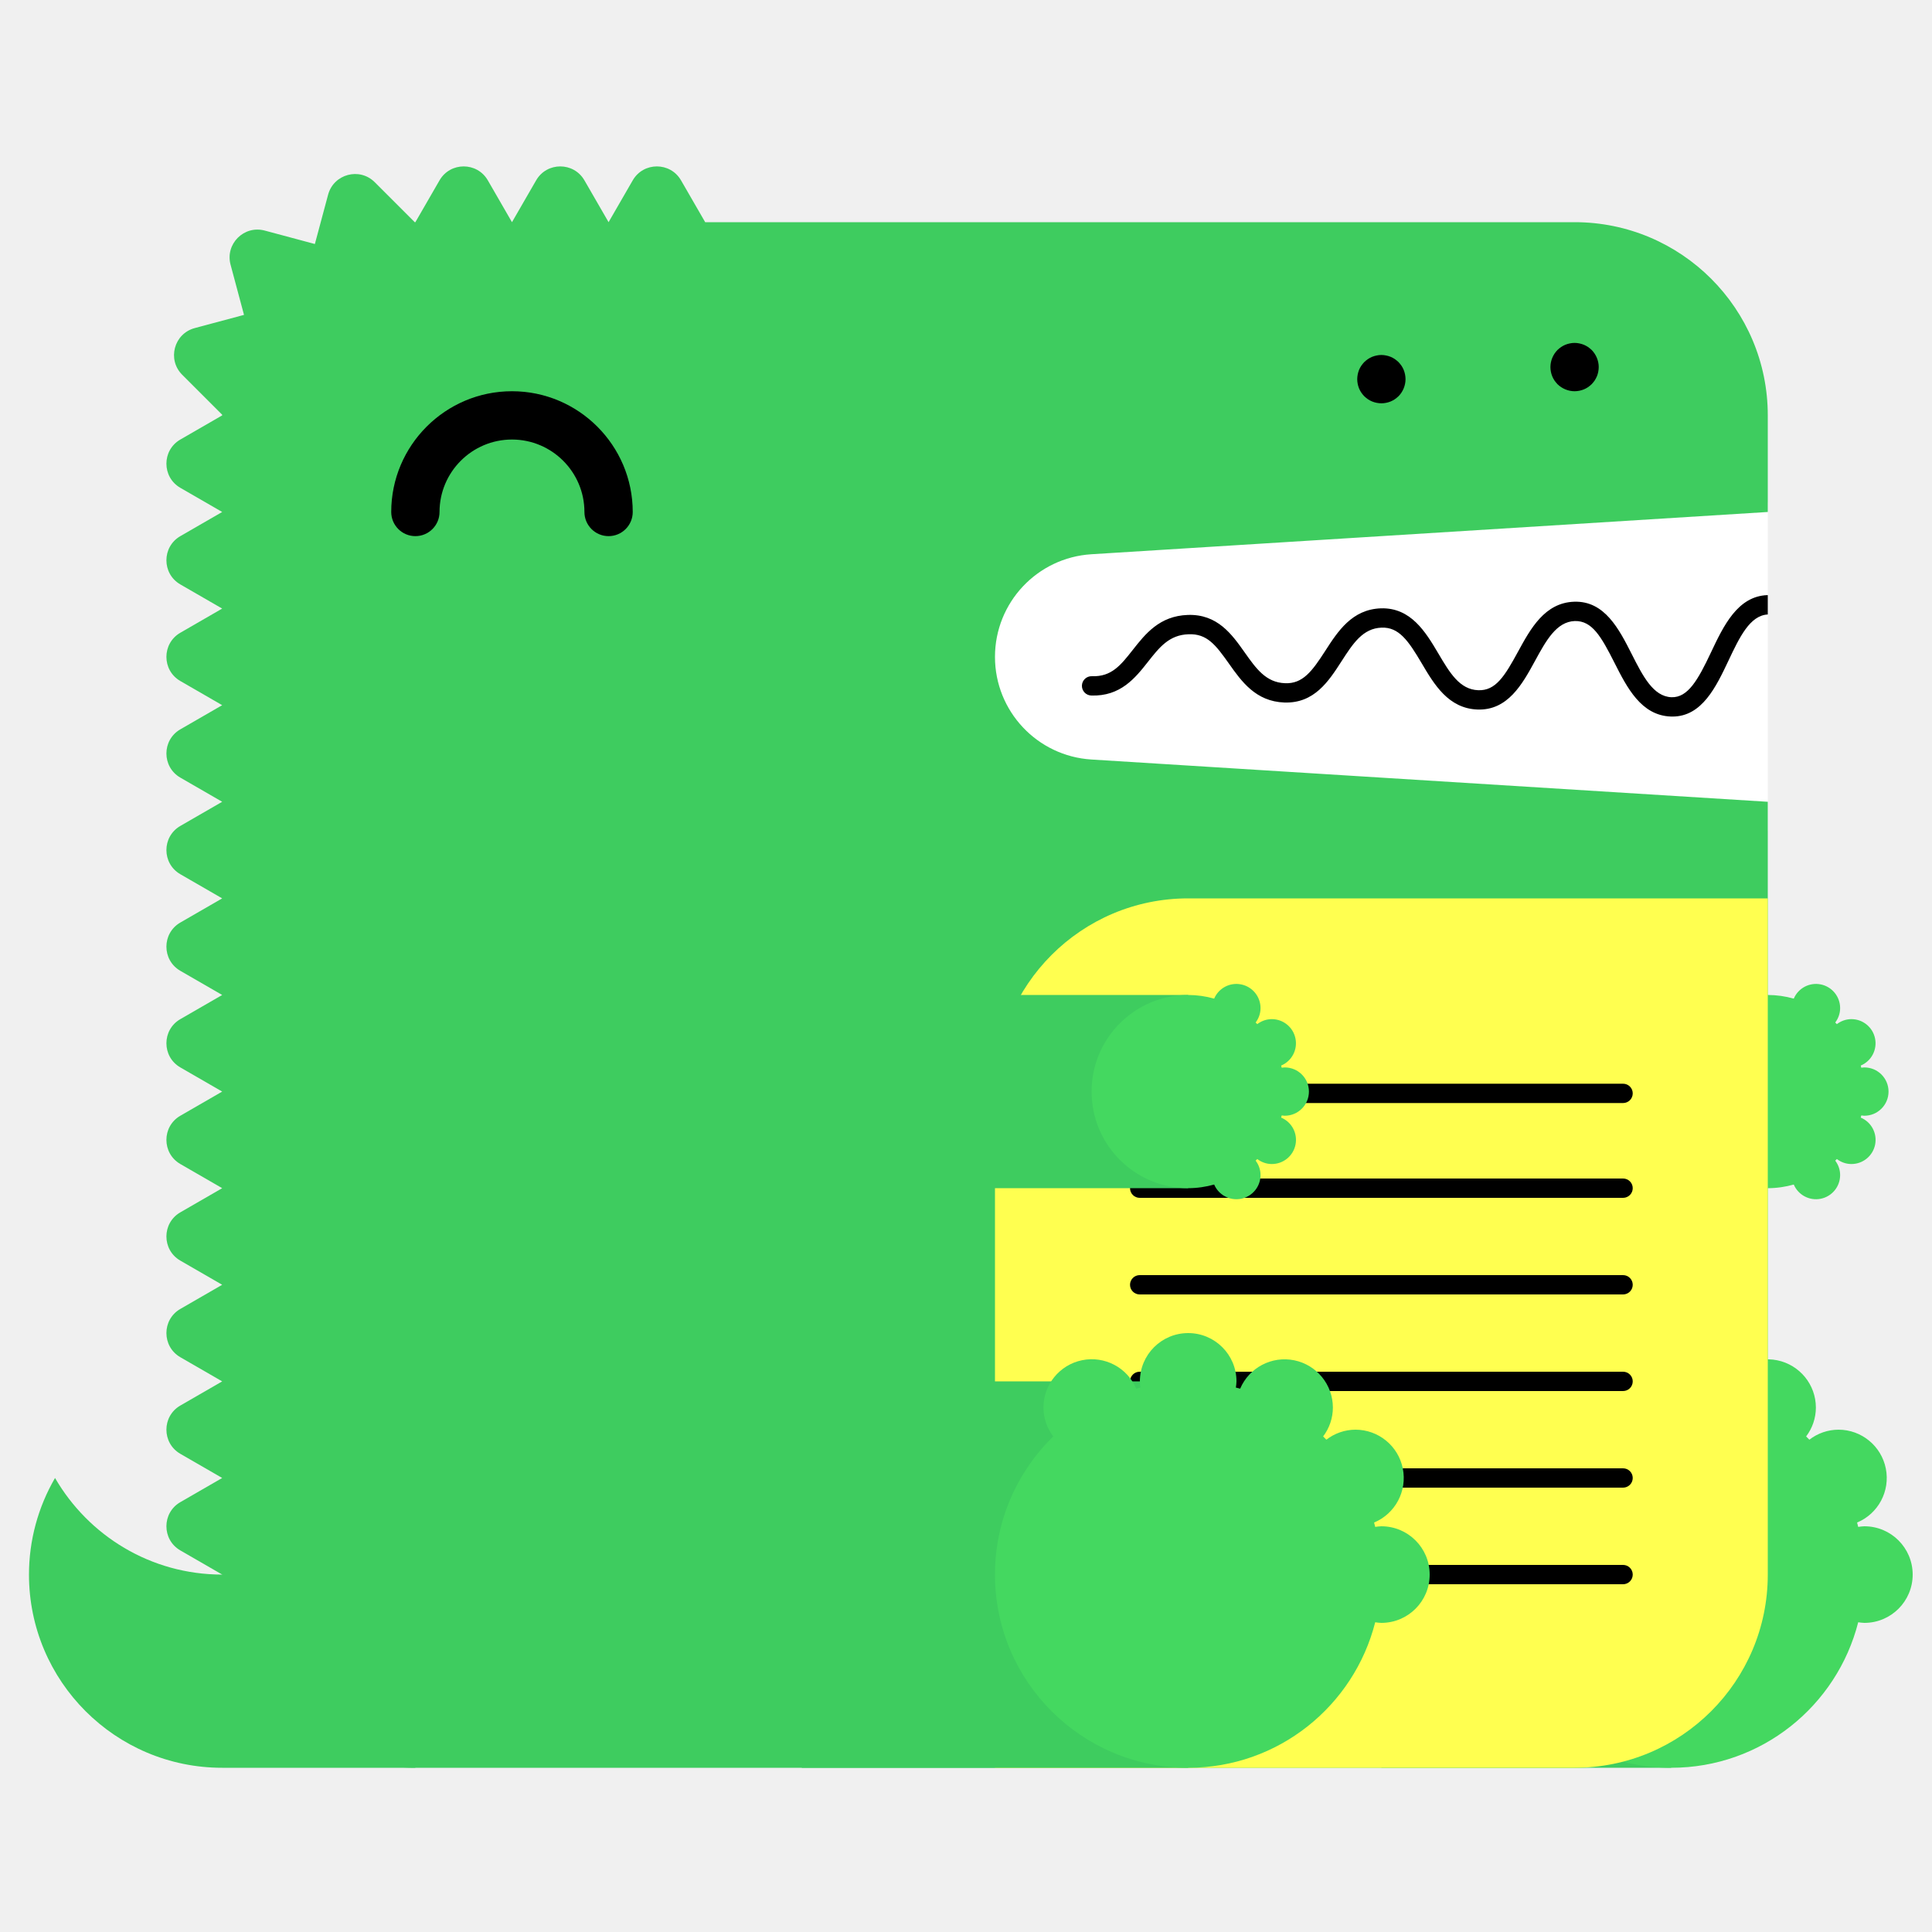
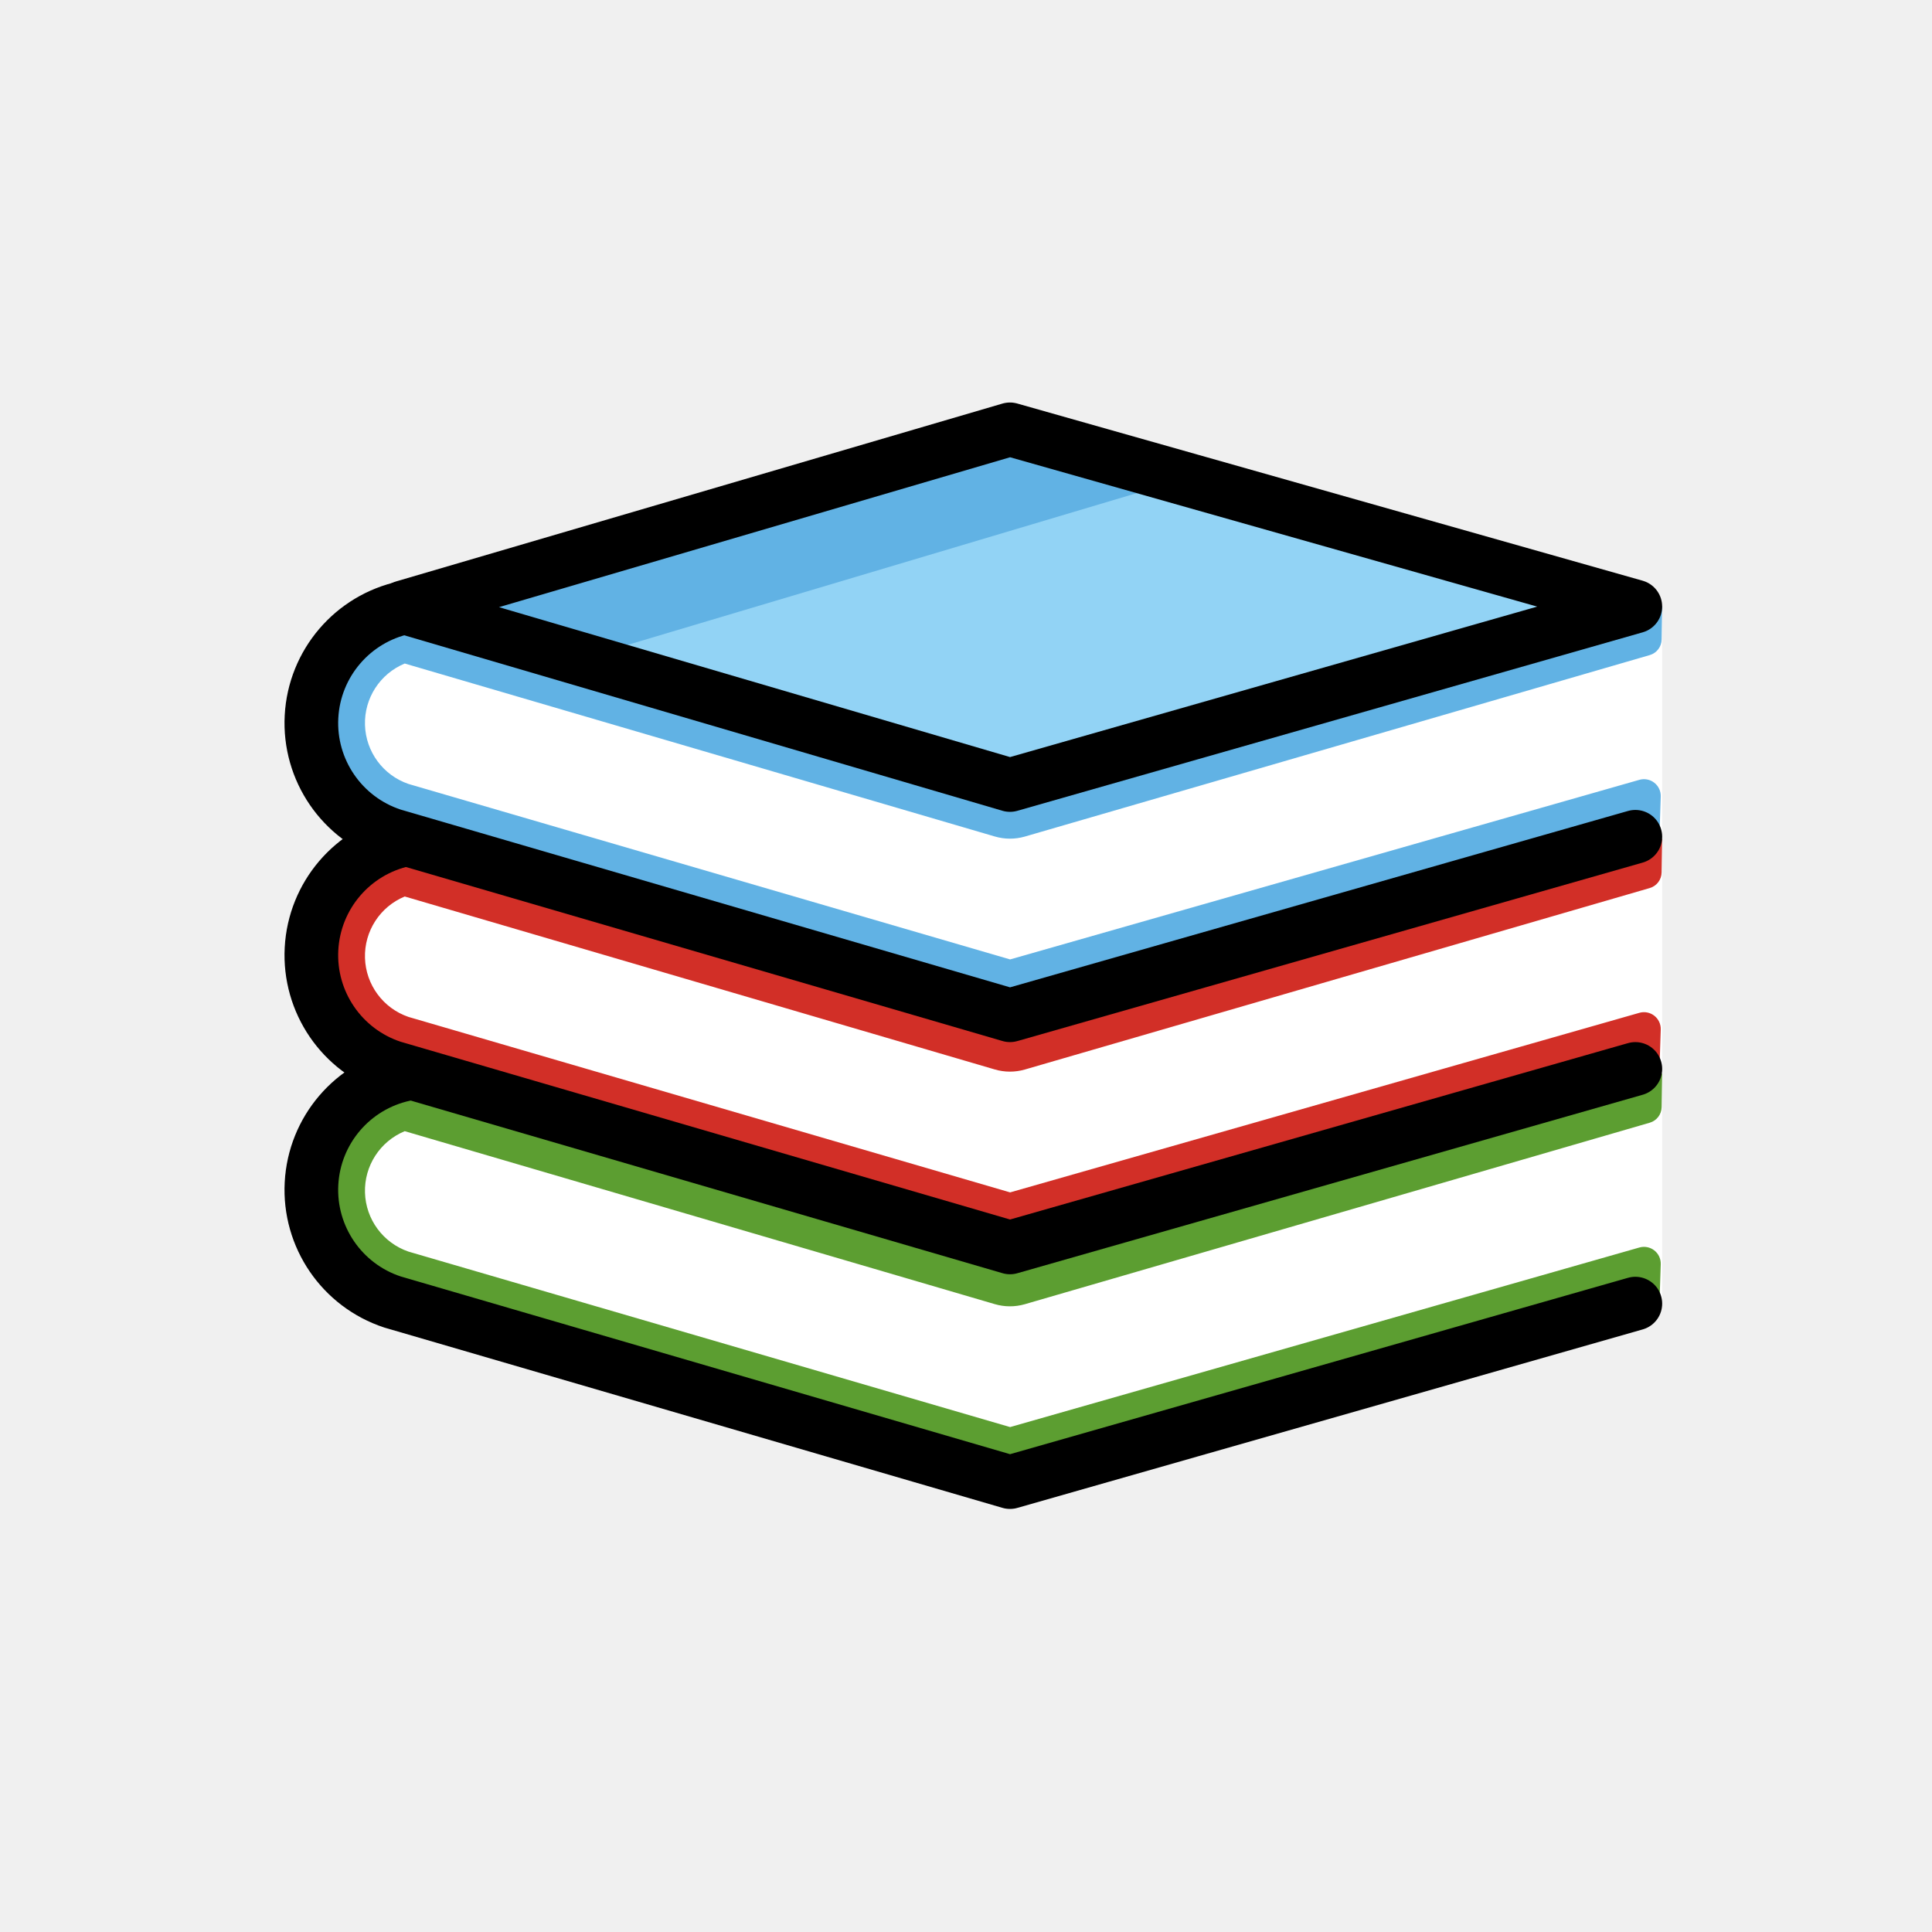
- <svg xmlns="http://www.w3.org/2000/svg" width="200" height="200" viewBox="0 0 200 200">
-   <g fill="none" fill-rule="evenodd">
-     <path fill="#FFF" d="M99 52h84v34H99z" />
-     <path d="M23 163c-7.398 0-13.843-4.027-17.303-10A19.886 19.886 0 0 0 3 163c0 11.046 8.954 20 20 20h20v-20H23z" fill="#3ECC5F" />
-     <path d="M112.98 57.376L183 53V43c0-11.046-8.954-20-20-20H73l-2.5-4.33c-1.112-1.925-3.889-1.925-5 0L63 23l-2.5-4.33c-1.111-1.925-3.889-1.925-5 0L53 23l-2.5-4.33c-1.111-1.925-3.889-1.925-5 0L43 23c-.022 0-.042.003-.065.003l-4.142-4.141c-1.57-1.571-4.252-.853-4.828 1.294l-1.369 5.104-5.192-1.392c-2.148-.575-4.111 1.389-3.535 3.536l1.39 5.193-5.102 1.367c-2.148.576-2.867 3.259-1.296 4.83l4.142 4.142c0 .021-.003.042-.003.064l-4.33 2.5c-1.925 1.111-1.925 3.889 0 5L23 53l-4.33 2.5c-1.925 1.111-1.925 3.889 0 5L23 63l-4.33 2.5c-1.925 1.111-1.925 3.889 0 5L23 73l-4.33 2.5c-1.925 1.111-1.925 3.889 0 5L23 83l-4.33 2.5c-1.925 1.111-1.925 3.889 0 5L23 93l-4.33 2.5c-1.925 1.111-1.925 3.889 0 5L23 103l-4.33 2.5c-1.925 1.111-1.925 3.889 0 5L23 113l-4.33 2.5c-1.925 1.111-1.925 3.889 0 5L23 123l-4.33 2.5c-1.925 1.111-1.925 3.889 0 5L23 133l-4.33 2.5c-1.925 1.111-1.925 3.889 0 5L23 143l-4.33 2.5c-1.925 1.111-1.925 3.889 0 5L23 153l-4.33 2.5c-1.925 1.111-1.925 3.889 0 5L23 163c0 11.046 8.954 20 20 20h120c11.046 0 20-8.954 20-20V83l-70.02-4.376A10.645 10.645 0 0 1 103 68c0-5.621 4.37-10.273 9.98-10.624" fill="#3ECC5F" />
-     <path fill="#3ECC5F" d="M143 183h30v-40h-30z" />
-     <path d="M193 158c-.219 0-.428.037-.639.064-.038-.15-.074-.301-.116-.451A5 5 0 0 0 190.32 148a4.96 4.96 0 0 0-3.016 1.036 26.531 26.531 0 0 0-.335-.336 4.955 4.955 0 0 0 1.011-2.987 5 5 0 0 0-9.599-1.959c-.148-.042-.297-.077-.445-.115.027-.211.064-.42.064-.639a5 5 0 0 0-5-5 5 5 0 0 0-5 5c0 .219.037.428.064.639-.148.038-.297.073-.445.115a4.998 4.998 0 0 0-9.599 1.959c0 1.125.384 2.151 1.011 2.987-3.717 3.632-6.031 8.693-6.031 14.3 0 11.046 8.954 20 20 20 9.339 0 17.16-6.41 19.361-15.064.211.027.42.064.639.064a5 5 0 0 0 5-5 5 5 0 0 0-5-5" fill="#44D860" />
-     <path fill="#3ECC5F" d="M153 123h30v-20h-30z" />
-     <path d="M193 115.5a2.5 2.5 0 1 0 0-5c-.109 0-.214.019-.319.032-.02-.075-.037-.15-.058-.225a2.501 2.501 0 0 0-.963-4.807c-.569 0-1.088.197-1.508.518a6.653 6.653 0 0 0-.168-.168c.314-.417.506-.931.506-1.494a2.5 2.5 0 0 0-4.8-.979A9.987 9.987 0 0 0 183 103c-5.522 0-10 4.478-10 10s4.478 10 10 10c.934 0 1.833-.138 2.69-.377a2.5 2.5 0 0 0 4.8-.979c0-.563-.192-1.077-.506-1.494.057-.055.113-.111.168-.168.42.321.939.518 1.508.518a2.5 2.5 0 0 0 .963-4.807c.021-.074.038-.15.058-.225.105.013.21.032.319.032" fill="#44D860" />
-     <path d="M63 55.5a2.5 2.5 0 0 1-2.5-2.5c0-4.136-3.364-7.5-7.5-7.5s-7.5 3.364-7.5 7.5a2.5 2.5 0 1 1-5 0c0-6.893 5.607-12.5 12.5-12.5S65.5 46.107 65.5 53a2.5 2.5 0 0 1-2.5 2.5" fill="#000" />
-     <path d="M103 183h60c11.046 0 20-8.954 20-20V93h-60c-11.046 0-20 8.954-20 20v70z" fill="#FFFF50" />
-     <path d="M168.02 124h-50.04a1 1 0 1 1 0-2h50.04a1 1 0 1 1 0 2m0 20h-50.04a1 1 0 1 1 0-2h50.04a1 1 0 1 1 0 2m0 20h-50.04a1 1 0 1 1 0-2h50.04a1 1 0 1 1 0 2m0-49.814h-50.04a1 1 0 1 1 0-2h50.04a1 1 0 1 1 0 2m0 19.814h-50.04a1 1 0 1 1 0-2h50.04a1 1 0 1 1 0 2m0 20h-50.04a1 1 0 1 1 0-2h50.04a1 1 0 1 1 0 2M183 61.611c-.012 0-.022-.006-.034-.005-3.09.105-4.552 3.196-5.842 5.923-1.346 2.85-2.387 4.703-4.093 4.647-1.889-.068-2.969-2.202-4.113-4.46-1.314-2.594-2.814-5.536-5.963-5.426-3.046.104-4.513 2.794-5.807 5.167-1.377 2.528-2.314 4.065-4.121 3.994-1.927-.07-2.951-1.805-4.136-3.813-1.321-2.236-2.848-4.75-5.936-4.664-2.994.103-4.465 2.385-5.763 4.4-1.373 2.13-2.335 3.428-4.165 3.351-1.973-.07-2.992-1.51-4.171-3.177-1.324-1.873-2.816-3.993-5.895-3.89-2.928.1-4.399 1.97-5.696 3.618-1.232 1.564-2.194 2.802-4.229 2.724a1 1 0 0 0-.072 2c3.017.101 4.545-1.8 5.872-3.487 1.177-1.496 2.193-2.787 4.193-2.855 1.926-.082 2.829 1.115 4.195 3.045 1.297 1.834 2.769 3.914 5.731 4.021 3.103.104 4.596-2.215 5.918-4.267 1.182-1.834 2.202-3.417 4.15-3.484 1.793-.067 2.769 1.35 4.145 3.681 1.297 2.197 2.766 4.686 5.787 4.796 3.125.108 4.634-2.62 5.949-5.035 1.139-2.088 2.214-4.06 4.119-4.126 1.793-.042 2.728 1.595 4.111 4.33 1.292 2.553 2.757 5.445 5.825 5.556l.169.003c3.064 0 4.518-3.075 5.805-5.794 1.139-2.41 2.217-4.68 4.067-4.773v-2z" fill="#000" />
-     <path fill="#3ECC5F" d="M83 183h40v-40H83z" />
-     <path d="M143 158c-.219 0-.428.037-.639.064-.038-.15-.074-.301-.116-.451A5 5 0 0 0 140.32 148a4.96 4.96 0 0 0-3.016 1.036 26.531 26.531 0 0 0-.335-.336 4.955 4.955 0 0 0 1.011-2.987 5 5 0 0 0-9.599-1.959c-.148-.042-.297-.077-.445-.115.027-.211.064-.42.064-.639a5 5 0 0 0-5-5 5 5 0 0 0-5 5c0 .219.037.428.064.639-.148.038-.297.073-.445.115a4.998 4.998 0 0 0-9.599 1.959c0 1.125.384 2.151 1.011 2.987-3.717 3.632-6.031 8.693-6.031 14.3 0 11.046 8.954 20 20 20 9.339 0 17.16-6.41 19.361-15.064.211.027.42.064.639.064a5 5 0 0 0 5-5 5 5 0 0 0-5-5" fill="#44D860" />
-     <path fill="#3ECC5F" d="M83 123h40v-20H83z" />
-     <path d="M133 115.5a2.5 2.5 0 1 0 0-5c-.109 0-.214.019-.319.032-.02-.075-.037-.15-.058-.225a2.501 2.501 0 0 0-.963-4.807c-.569 0-1.088.197-1.508.518a6.653 6.653 0 0 0-.168-.168c.314-.417.506-.931.506-1.494a2.5 2.5 0 0 0-4.8-.979A9.987 9.987 0 0 0 123 103c-5.522 0-10 4.478-10 10s4.478 10 10 10c.934 0 1.833-.138 2.69-.377a2.5 2.5 0 0 0 4.8-.979c0-.563-.192-1.077-.506-1.494.057-.055.113-.111.168-.168.42.321.939.518 1.508.518a2.5 2.5 0 0 0 .963-4.807c.021-.074.038-.15.058-.225.105.013.21.032.319.032" fill="#44D860" />
-     <path d="M143 41.75c-.16 0-.33-.02-.49-.05a2.52 2.52 0 0 1-.47-.14c-.15-.06-.29-.14-.431-.23-.13-.09-.259-.2-.38-.31-.109-.12-.219-.24-.309-.38s-.17-.28-.231-.43a2.619 2.619 0 0 1-.189-.96c0-.16.02-.33.05-.49.03-.16.08-.31.139-.47.061-.15.141-.29.231-.43.09-.13.2-.26.309-.38.121-.11.25-.22.38-.31.141-.09.281-.17.431-.23.149-.06.31-.11.47-.14.32-.07.65-.07.98 0 .159.03.32.08.47.14.149.06.29.14.43.23.13.09.259.2.38.31.11.12.22.25.31.38.09.14.17.28.23.43.06.16.11.31.14.47.029.16.05.33.05.49 0 .66-.271 1.31-.73 1.77-.121.11-.25.22-.38.31-.14.09-.281.17-.43.23a2.565 2.565 0 0 1-.96.19m20-1.25c-.66 0-1.3-.27-1.771-.73a3.802 3.802 0 0 1-.309-.38c-.09-.14-.17-.28-.231-.43a2.619 2.619 0 0 1-.189-.96c0-.66.27-1.3.729-1.77.121-.11.25-.22.38-.31.141-.09.281-.17.431-.23.149-.06.31-.11.47-.14.32-.07.66-.07.98 0 .159.03.32.08.47.14.149.06.29.14.43.23.13.09.259.2.38.31.459.47.73 1.11.73 1.77 0 .16-.021.33-.05.49-.03.16-.08.32-.14.47-.07.15-.14.29-.23.43-.09.13-.2.26-.31.38-.121.11-.25.22-.38.31-.14.09-.281.17-.43.23a2.565 2.565 0 0 1-.96.19" fill="#000" />
+ <svg xmlns="http://www.w3.org/2000/svg" id="emoji" viewBox="0 0 72 72">
+   <g id="color">
+     <path fill="#fff" d="M61.217,21.641,37.911,15.039a1.007,1.007,0,0,0-.554.002l-22.595,6.627a.948.948,0,0,0-.137.072,5.383,5.383,0,0,0-1.834,9.543,5.364,5.364,0,0,0,.066,8.697,5.378,5.378,0,0,0,1.486,9.502l23.015,6.713a1.003,1.003,0,0,0,.555.002l23.306-6.651a1.001,1.001,0,0,0,.726-.962V22.603A1,1,0,0,0,61.217,21.641Z" />
+     <polygon fill="#92d3f5" points="37.638 15.976 60.944 22.579 37.638 29.231 15.044 22.603 37.638 15.976" />
+     <path fill="#61b2e4" d="M15.082,24.727,37.076,31.174a2,2,0,0,0,1.111.004l23.295-6.765a.613.613,0,0,0,.442-.579l.019-1.251L37.638,29.255,15.08,22.642a4.4,4.4,0,0,0-.455,8.481l23.014,6.713,24.212-6.91.04-1.242a.625.625,0,0,0-.797-.622L37.644,35.755l-22.423-6.54a2.4,2.4,0,0,1-.139-4.487" />
+     <path fill="#d22f27" d="M15.082,33.409l21.993,6.447a1.999,1.999,0,0,0,1.111.004l23.295-6.765a.613.613,0,0,0,.442-.579l.019-1.251L37.638,37.937,15.08,31.324a4.4,4.4,0,0,0-.455,8.481l23.014,6.713,24.212-6.91.04-1.242a.625.625,0,0,0-.797-.621L37.644,44.437l-22.423-6.54a2.4,2.4,0,0,1-.139-4.487" />
+     <path fill="#5c9e31" d="M15.082,42.155l21.993,6.447a2,2,0,0,0,1.111.004L61.482,41.84a.613.613,0,0,0,.442-.579l.019-1.251L37.638,46.682,15.08,40.07a4.4,4.4,0,0,0-.455,8.481l23.014,6.713,24.212-6.91.04-1.242a.625.625,0,0,0-.797-.621L37.644,53.183l-22.423-6.54a2.4,2.4,0,0,1-.139-4.487" />
+     <polygon fill="#61b2e4" points="44.32 17.794 38.594 16.172 16 22.799 21.81 24.504 44.32 17.794" />
+   </g>
+   <g id="line">
+     <polygon fill="none" stroke="#000" stroke-linecap="round" stroke-linejoin="round" stroke-width="2" points="37.638 16 60.944 22.603 37.638 29.255 15.044 22.627 37.638 16" />
+     <path fill="none" stroke="#000" stroke-linecap="round" stroke-linejoin="round" stroke-width="2" d="M15.08,22.642a4.4,4.4,0,0,0-.455,8.481l23.014,6.713,23.306-6.652" />
+     <path fill="none" stroke="#000" stroke-linecap="round" stroke-linejoin="round" stroke-width="2" d="M15.08,31.294a4.4,4.4,0,0,0-.455,8.481l23.014,6.713,23.306-6.652" />
+     <path fill="none" stroke="#000" stroke-linecap="round" stroke-linejoin="round" stroke-width="2" d="M15.08,40.04a4.4,4.4,0,0,0-.455,8.481l23.014,6.713,23.306-6.652" />
  </g>
</svg>
